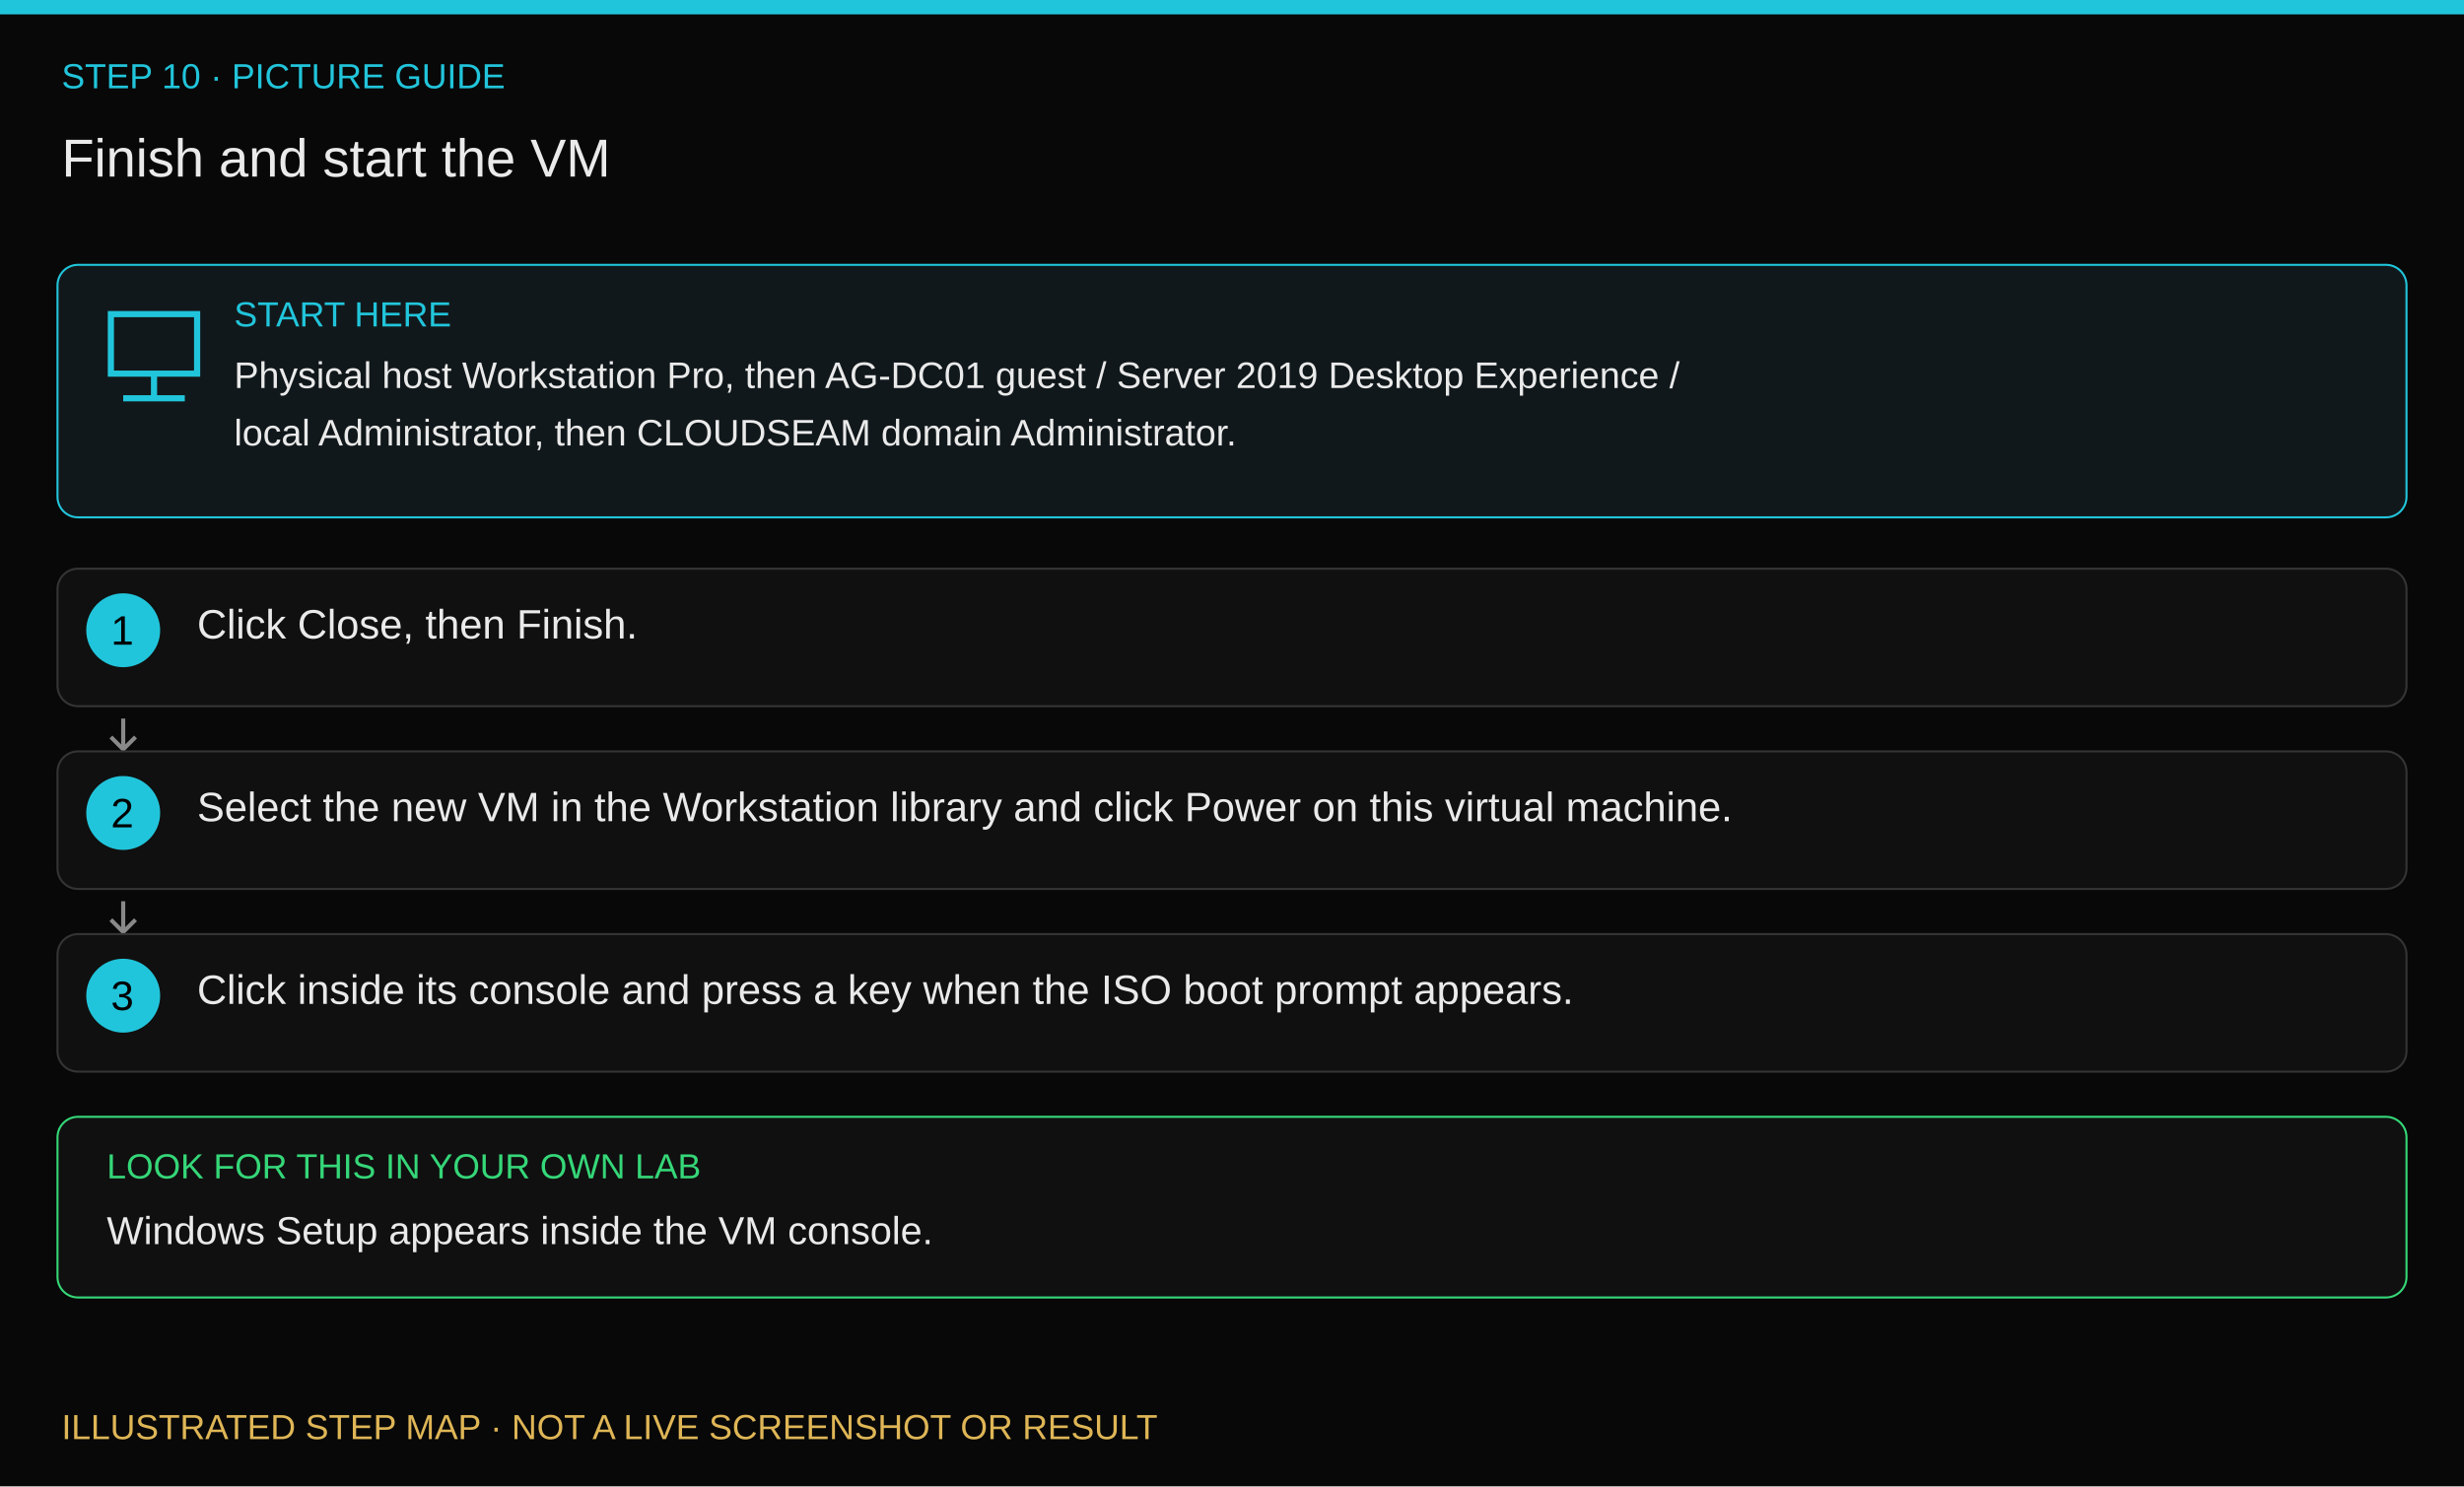
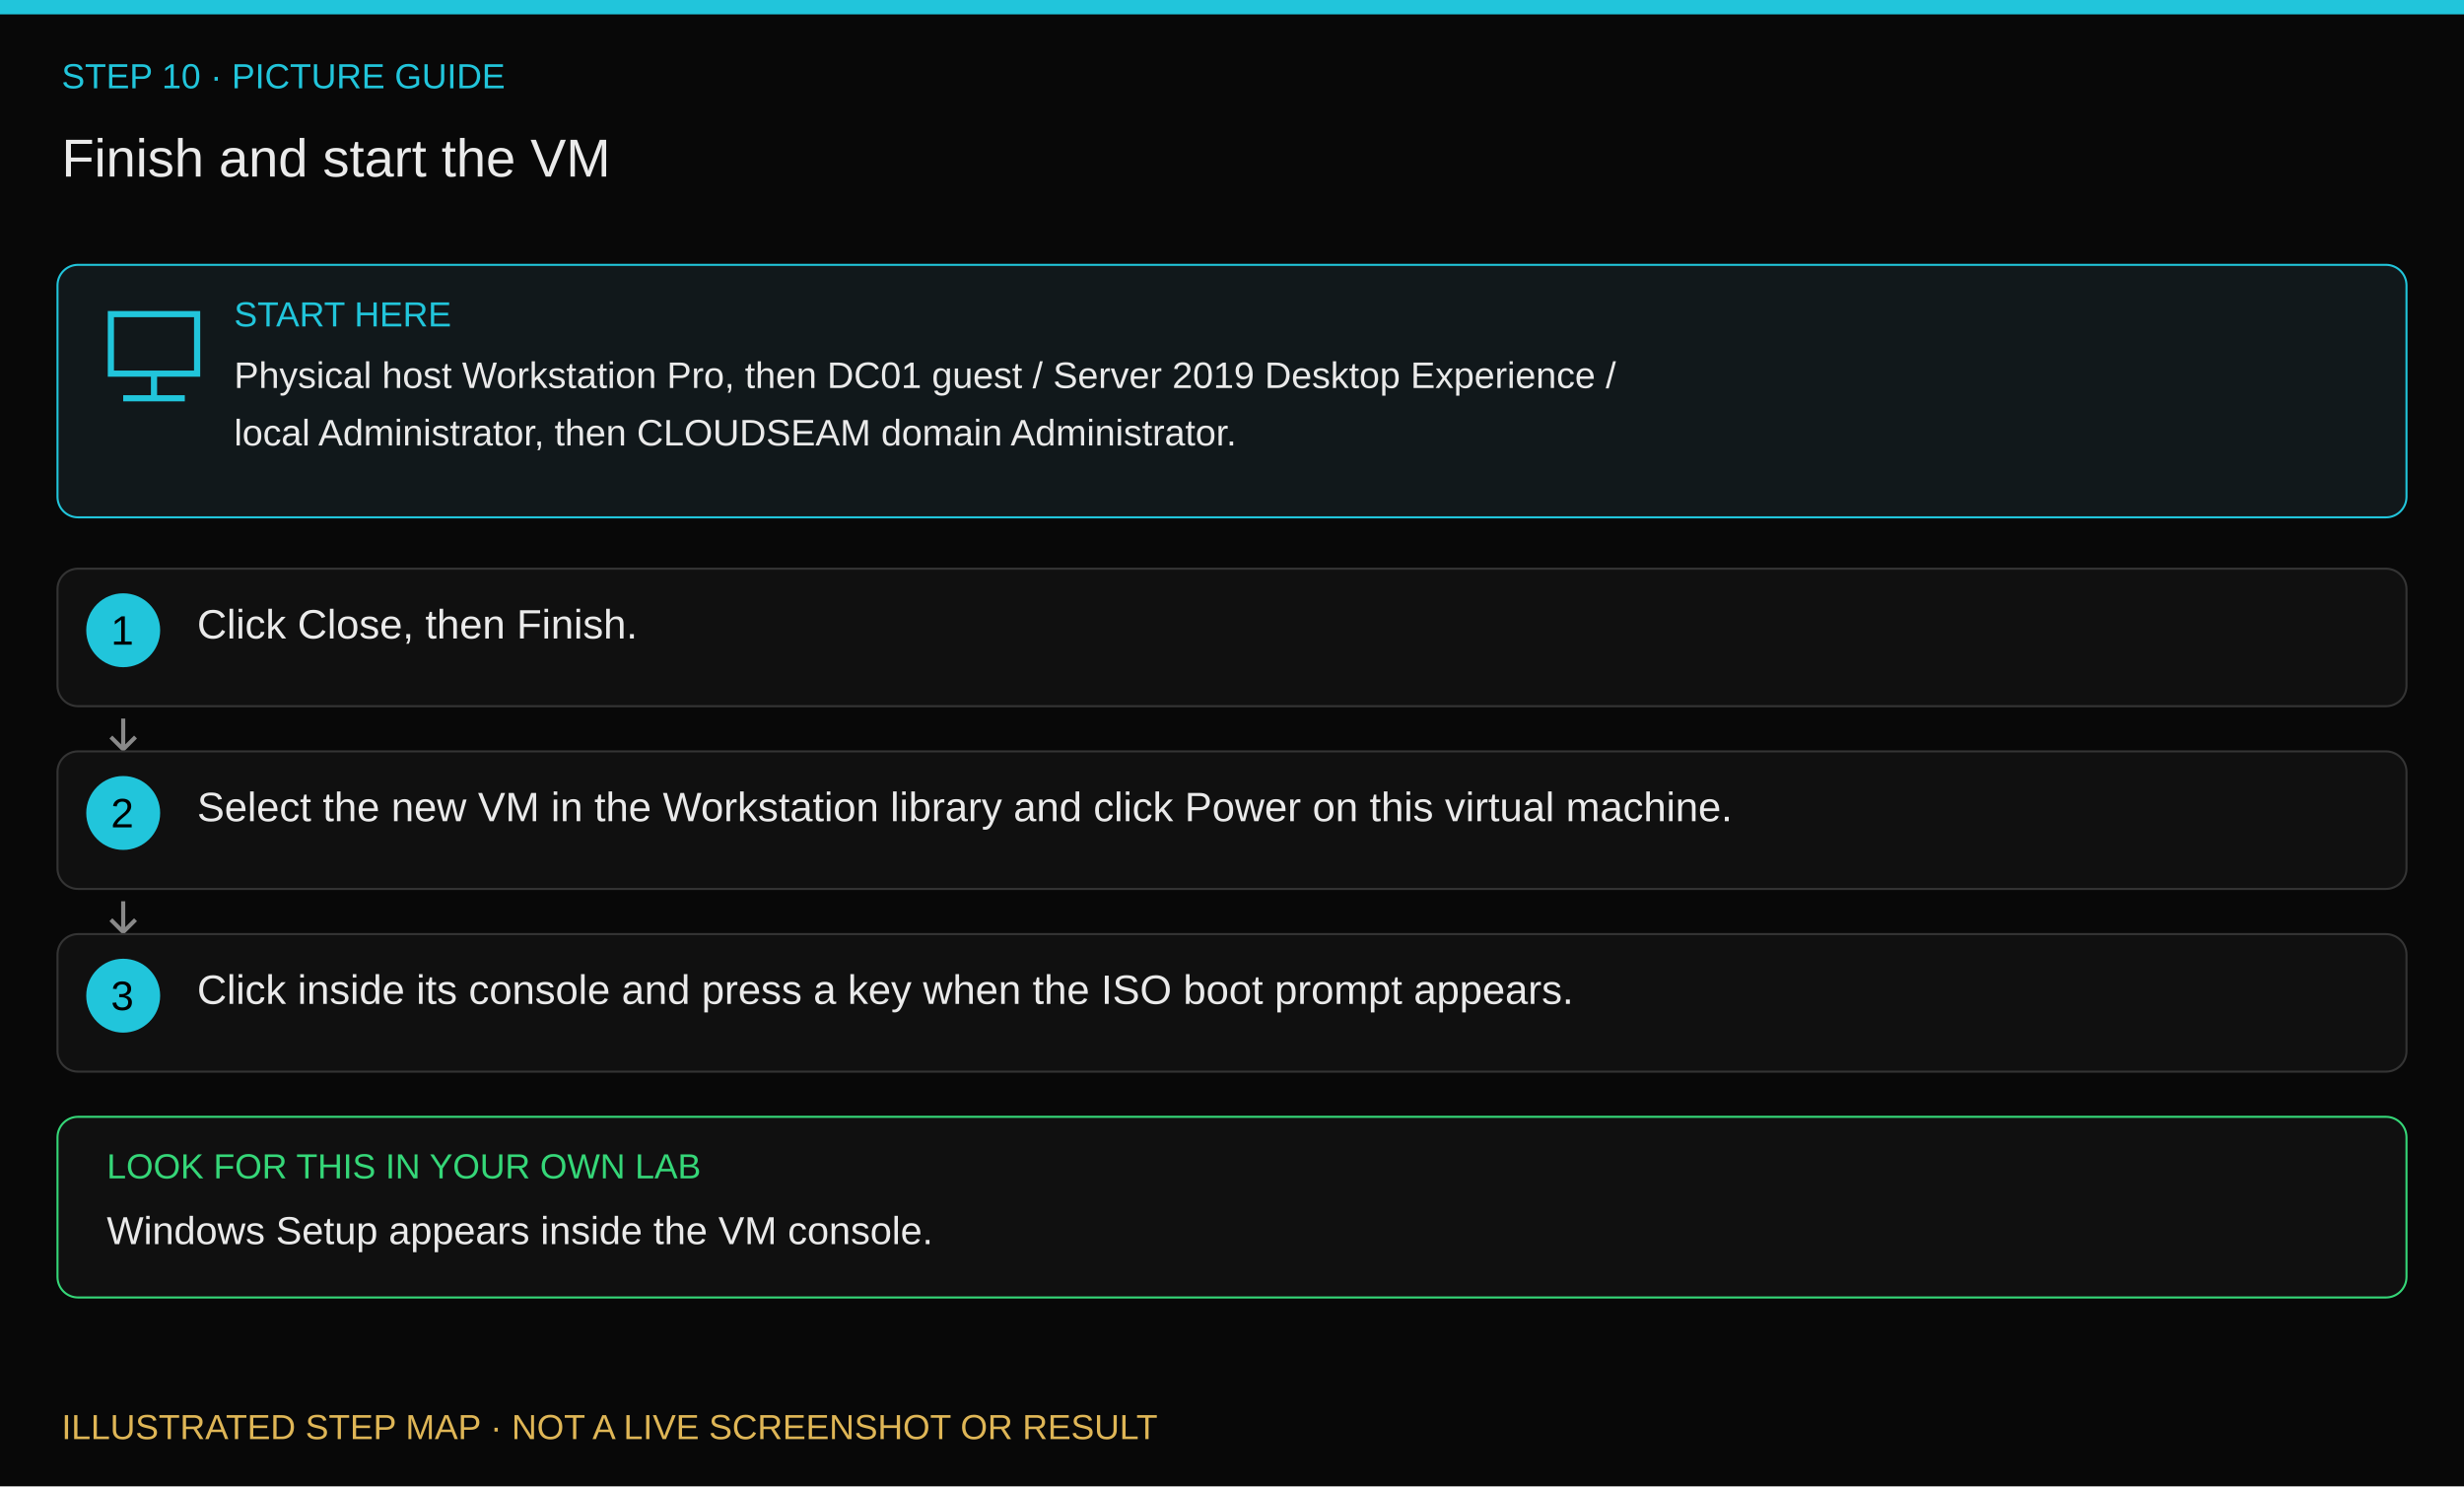
<svg xmlns="http://www.w3.org/2000/svg" width="1200" height="724" viewBox="0 0 1200 724" role="img" aria-labelledby="title desc">
  <rect width="1200" height="724" fill="#080808" />
  <rect width="1200" height="7" fill="#21c5db" />
  <text x="30" y="43" font-family="Arial, sans-serif" font-size="17" fill="#21c5db">STEP 10 · PICTURE GUIDE</text>
  <text x="30" y="86" font-family="Arial, sans-serif" font-size="26" fill="#eaeaea">Finish and start the VM</text>
  <rect x="28" y="129" width="1144" height="123" rx="10" fill="#11181b" stroke="#21c5db" />
  <path d="M54 153h42v29H54zm21 29v12m-15 0h30" fill="none" stroke="#21c5db" stroke-width="3" />
  <text x="114" y="159" font-family="Arial, sans-serif" font-size="17" fill="#21c5db">START HERE</text>
-   <text x="114" y="189" font-family="Arial, sans-serif" font-size="18" fill="#eaeaea">Physical host Workstation Pro, then AG-DC01 guest / Server 2019 Desktop Experience /</text>
+   <text x="114" y="189" font-family="Arial, sans-serif" font-size="18" fill="#eaeaea">Physical host Workstation Pro, then DC01 guest / Server 2019 Desktop Experience /</text>
  <text x="114" y="217" font-family="Arial, sans-serif" font-size="18" fill="#eaeaea">local Administrator, then CLOUDSEAM domain Administrator.</text>
  <rect x="28" y="277" width="1144" height="67" rx="10" fill="#101010" stroke="#343434" />
  <circle cx="60" cy="307" r="18" fill="#21c5db" />
  <text x="54" y="314" font-family="Arial, sans-serif" font-size="20" fill="#000">1</text>
  <text x="96" y="311" font-family="Arial, sans-serif" font-size="20" fill="#eaeaea">Click Close, then Finish.</text>
  <path d="M60 350v15m-6-6 6 6 6-6" fill="none" stroke="#898989" stroke-width="2" />
  <rect x="28" y="366" width="1144" height="67" rx="10" fill="#101010" stroke="#343434" />
  <circle cx="60" cy="396" r="18" fill="#21c5db" />
  <text x="54" y="403" font-family="Arial, sans-serif" font-size="20" fill="#000">2</text>
  <text x="96" y="400" font-family="Arial, sans-serif" font-size="20" fill="#eaeaea">Select the new VM in the Workstation library and click Power on this virtual machine.</text>
  <path d="M60 439v15m-6-6 6 6 6-6" fill="none" stroke="#898989" stroke-width="2" />
  <rect x="28" y="455" width="1144" height="67" rx="10" fill="#101010" stroke="#343434" />
  <circle cx="60" cy="485" r="18" fill="#21c5db" />
  <text x="54" y="492" font-family="Arial, sans-serif" font-size="20" fill="#000">3</text>
  <text x="96" y="489" font-family="Arial, sans-serif" font-size="20" fill="#eaeaea">Click inside its console and press a key when the ISO boot prompt appears.</text>
  <rect x="28" y="544" width="1144" height="88" rx="10" fill="#101010" stroke="#35d778" />
  <text x="52" y="574" font-family="Arial, sans-serif" font-size="17" fill="#35d778">LOOK FOR THIS IN YOUR OWN LAB</text>
  <text x="52" y="606" font-family="Arial, sans-serif" font-size="19" fill="#eaeaea">Windows Setup appears inside the VM console.</text>
  <text x="30" y="701" font-family="Arial, sans-serif" font-size="17" fill="#dfb656">ILLUSTRATED STEP MAP · NOT A LIVE SCREENSHOT OR RESULT</text>
</svg>
